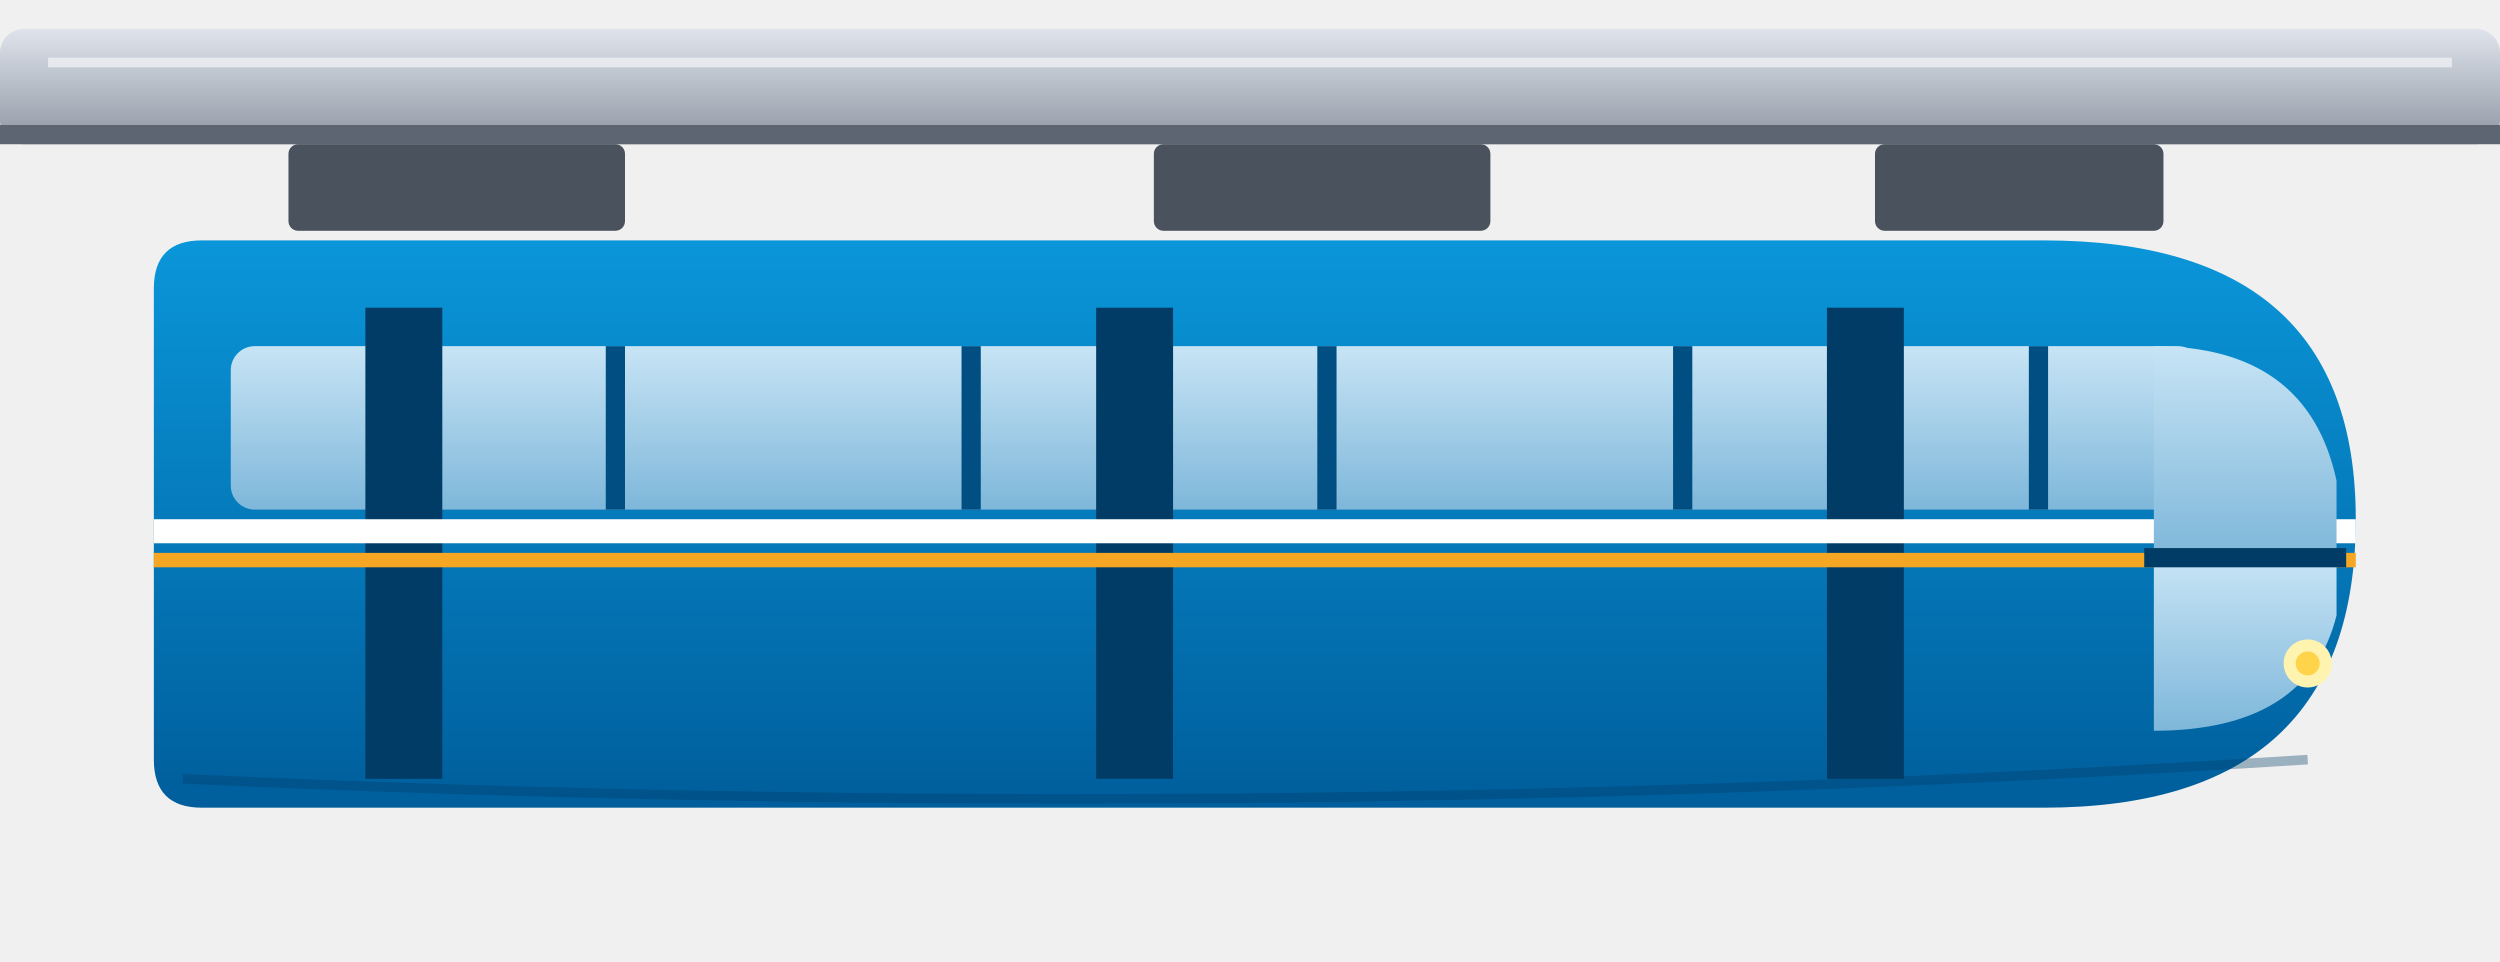
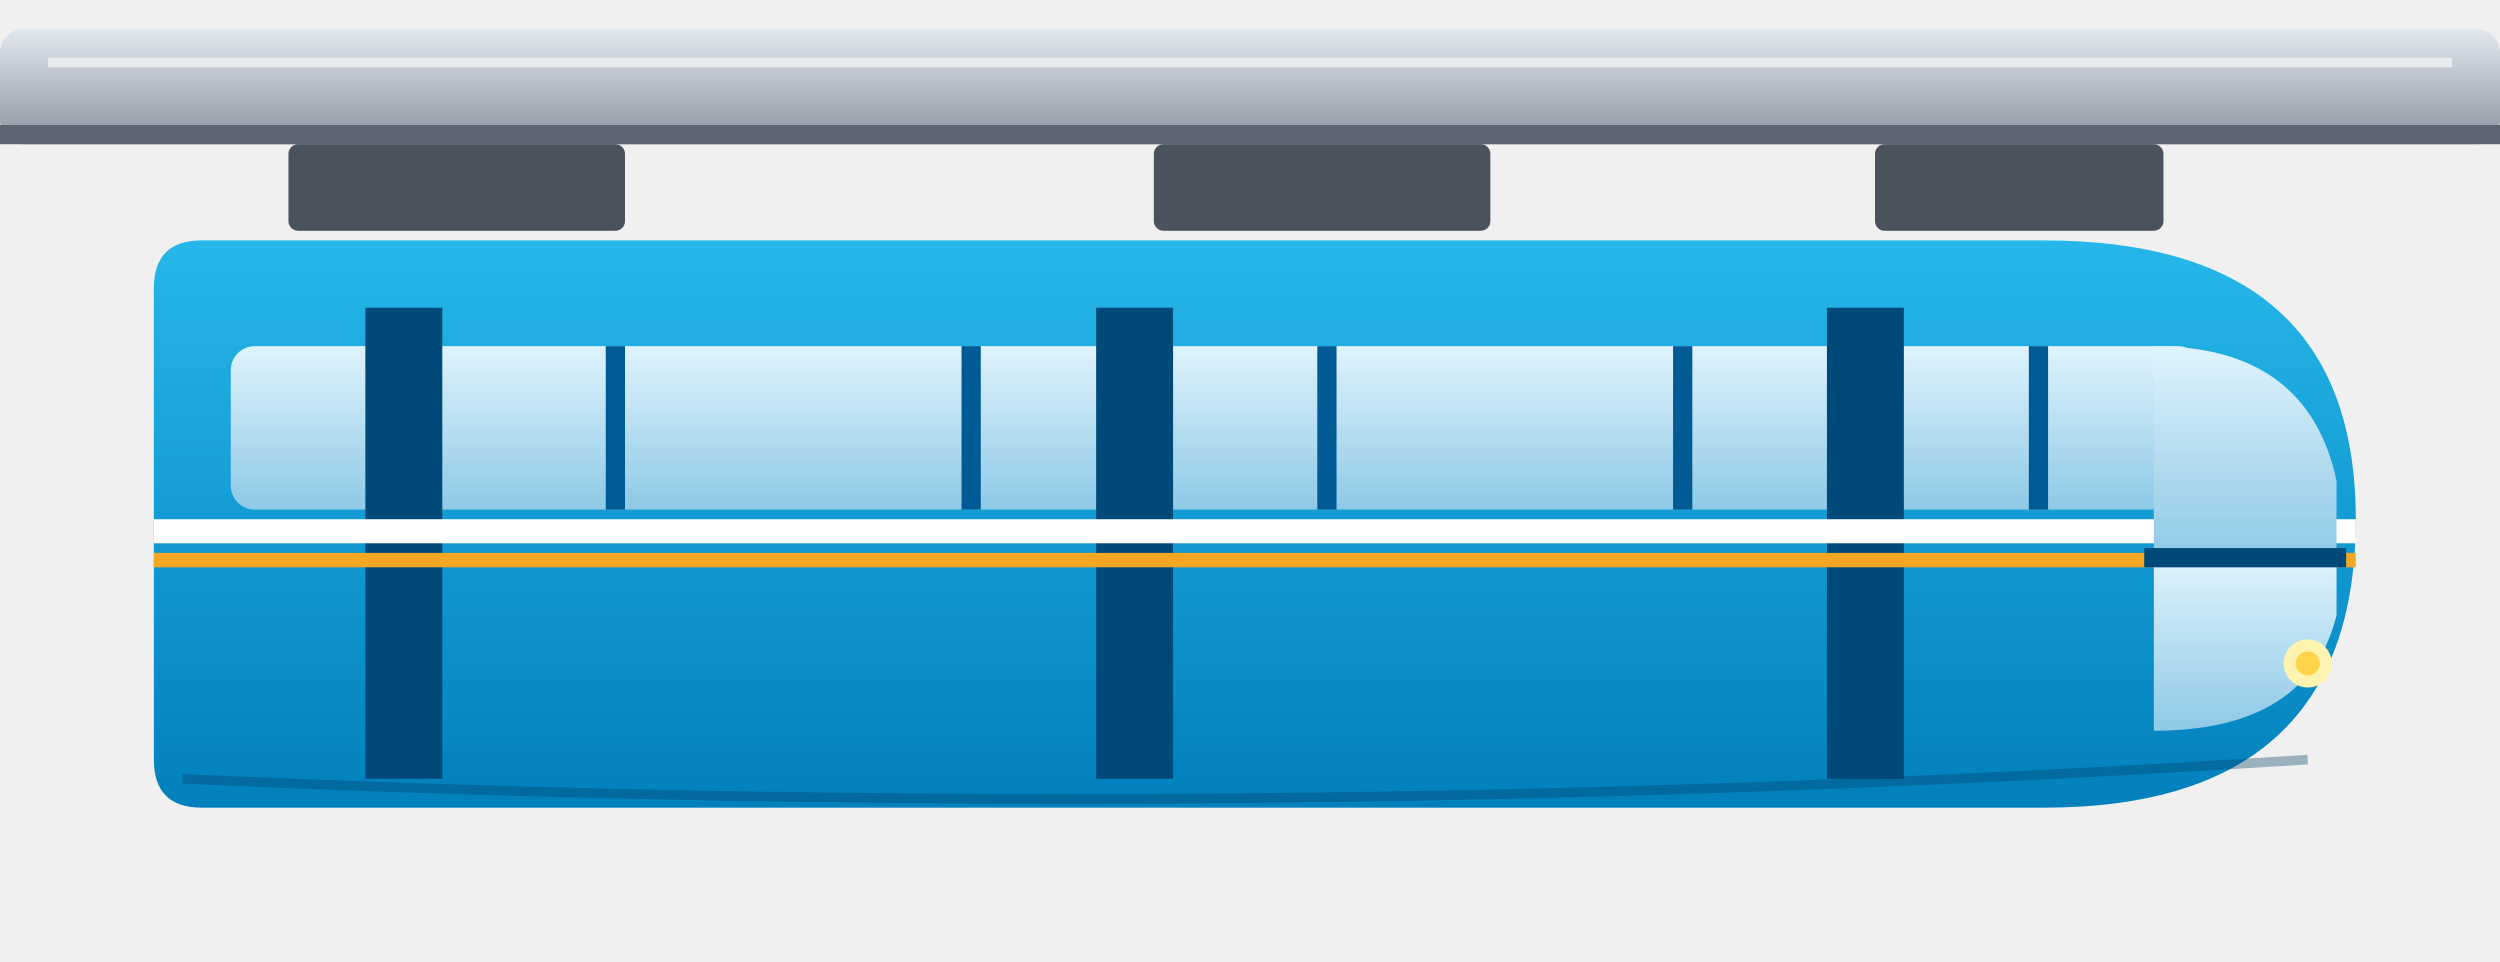
<svg xmlns="http://www.w3.org/2000/svg" viewBox="0 0 520 200" role="img" aria-label="千葉都市モノレール">
  <defs>
    <linearGradient id="fvMonoBeam" x1="0" y1="0" x2="0" y2="1">
-       <stop offset="0" stop-color="#DFE4EC" />
-       <stop offset="1" stop-color="#8E96A2" />
+       <stop offset="0" stop-color="#E2E7EF" />
+       <stop offset="1" stop-color="#8B93A0" />
    </linearGradient>
    <linearGradient id="fvMonoBody" x1="0" y1="0" x2="0" y2="1">
-       <stop offset="0" stop-color="#0A96D9" />
-       <stop offset="1" stop-color="#005E9C" />
+       <stop offset="0" stop-color="#26B7EA" />
+       <stop offset="1" stop-color="#0180BC" />
    </linearGradient>
    <linearGradient id="fvMonoWindow" x1="0" y1="0" x2="0" y2="1">
-       <stop offset="0" stop-color="#C7E4F5" />
-       <stop offset="1" stop-color="#7EB7DA" />
+       <stop offset="0" stop-color="#DFF3FC" />
+       <stop offset="1" stop-color="#8EC9E7" />
    </linearGradient>
  </defs>
  <rect x="0" y="6" width="520" height="24" rx="5" fill="url(#fvMonoBeam)" />
  <rect x="0" y="26" width="520" height="4" fill="#5D6572" />
-   <rect x="10" y="12" width="500" height="2" fill="#FFFFFF" opacity="0.55" />
+   <rect x="10" y="12" width="500" height="2" fill="#FFFFFF" opacity="0.6" />
  <rect x="60" y="30" width="70" height="18" rx="2" fill="#4A525E" />
  <rect x="240" y="30" width="70" height="18" rx="2" fill="#4A525E" />
  <rect x="390" y="30" width="60" height="18" rx="2" fill="#4A525E" />
  <path d="     M 32 60     Q 32 50 42 50     L 425 50     Q 490 50 490 108     Q 490 168 425 168     L 42 168     Q 32 168 32 158     Z   " fill="url(#fvMonoBody)" />
  <rect x="48" y="72" width="410" height="34" rx="5" fill="url(#fvMonoWindow)" />
-   <rect x="126" y="72" width="4" height="34" fill="#004E82" />
-   <rect x="200" y="72" width="4" height="34" fill="#004E82" />
-   <rect x="274" y="72" width="4" height="34" fill="#004E82" />
-   <rect x="348" y="72" width="4" height="34" fill="#004E82" />
-   <rect x="422" y="72" width="4" height="34" fill="#004E82" />
-   <rect x="76" y="64" width="16" height="98" fill="#003C66" />
-   <rect x="228" y="64" width="16" height="98" fill="#003C66" />
-   <rect x="380" y="64" width="16" height="98" fill="#003C66" />
+   <rect x="126" y="72" width="4" height="34" fill="#005A94" />
+   <rect x="200" y="72" width="4" height="34" fill="#005A94" />
+   <rect x="274" y="72" width="4" height="34" fill="#005A94" />
+   <rect x="348" y="72" width="4" height="34" fill="#005A94" />
+   <rect x="422" y="72" width="4" height="34" fill="#005A94" />
+   <rect x="76" y="64" width="16" height="98" fill="#004A7A" />
+   <rect x="228" y="64" width="16" height="98" fill="#004A7A" />
+   <rect x="380" y="64" width="16" height="98" fill="#004A7A" />
  <rect x="32" y="108" width="458" height="5" fill="#FFFFFF" />
  <rect x="32" y="115" width="458" height="3" fill="#F5A623" />
  <path d="M 448 72 Q 480 72 486 100 L 486 116 L 448 116 Z" fill="url(#fvMonoWindow)" />
  <path d="M 448 116 L 486 116 L 486 128 Q 480 152 448 152 Z" fill="url(#fvMonoWindow)" />
-   <rect x="446" y="114" width="42" height="4" fill="#003C66" />
+   <rect x="446" y="114" width="42" height="4" fill="#004A7A" />
  <circle cx="480" cy="138" r="5" fill="#FFF3B0" />
  <circle cx="480" cy="138" r="2.5" fill="#FFD34A" />
-   <path d="M 38 162 Q 260 172 480 158" fill="none" stroke="#003C66" stroke-width="2" opacity="0.35" />
+   <path d="M 38 162 Q 260 172 480 158" fill="none" stroke="#003C60" stroke-width="2" opacity="0.35" />
</svg>
